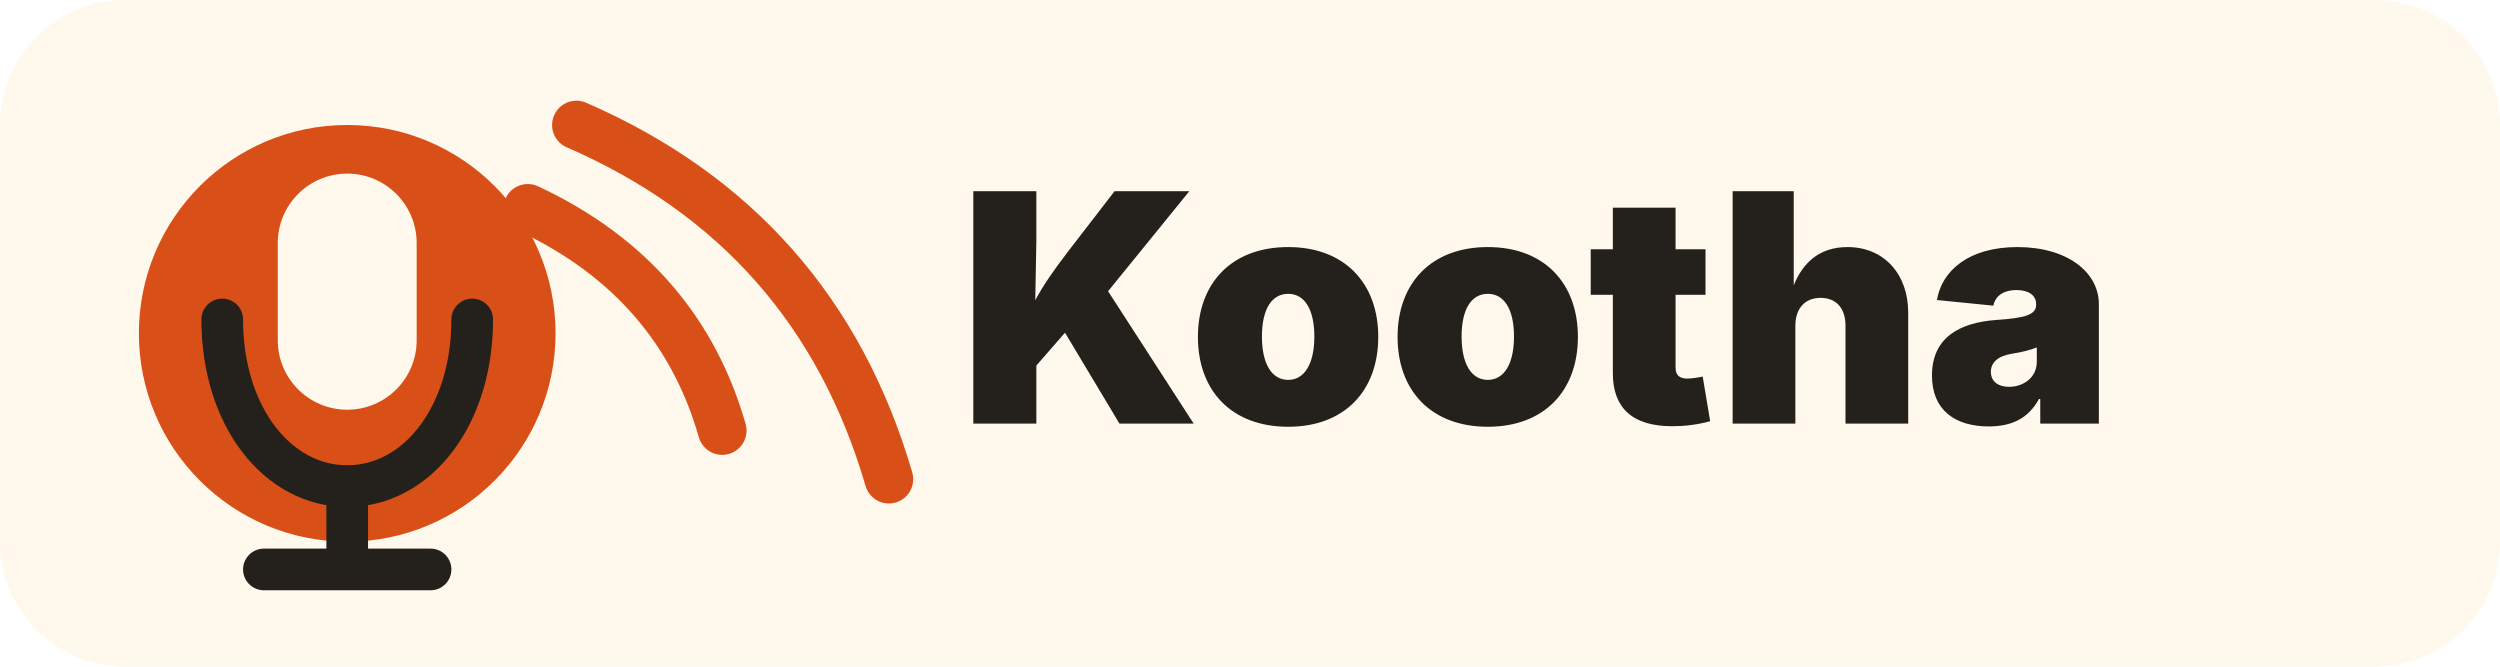
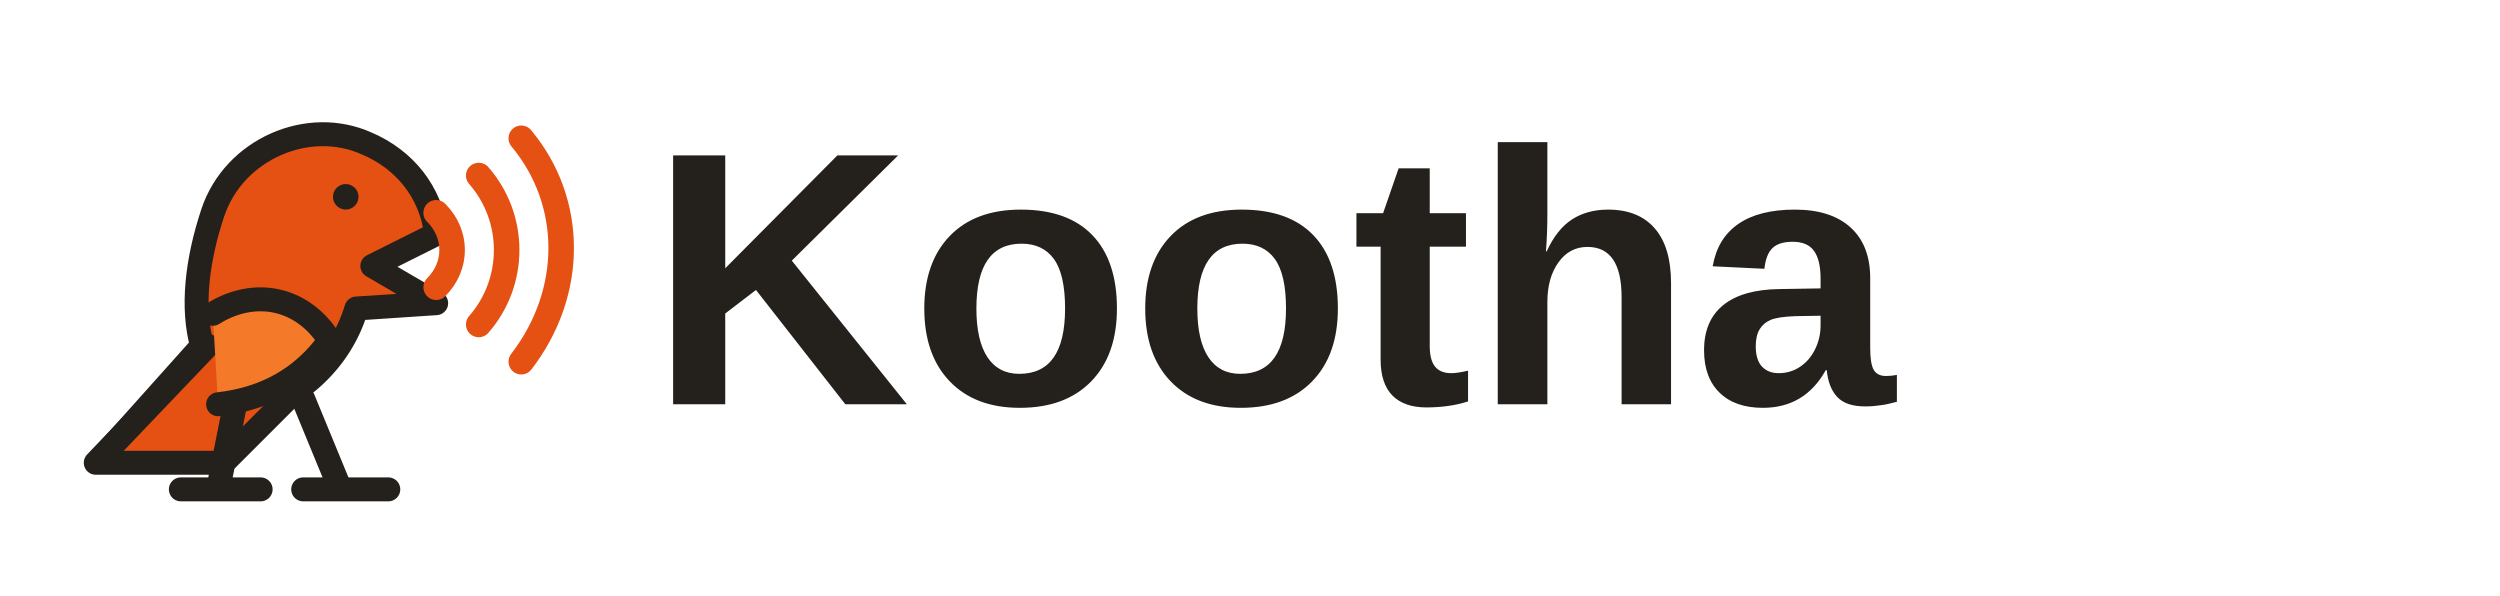
- <svg xmlns="http://www.w3.org/2000/svg" viewBox="0 0 360 96" role="img" aria-labelledby="title desc">
-   <rect width="360" height="96" rx="18" fill="#fff8ec" />
-   <circle cx="50" cy="48" r="30" fill="#d94f18" />
-   <rect x="40" y="25" width="20" height="34" rx="10" fill="#fff8ec" />
-   <path d="M32 46c0 14 8 24 18 24s18-10 18-24" fill="none" stroke="#24201c" stroke-width="6" stroke-linecap="round" />
-   <path d="M50 70v12M38 82h24" fill="none" stroke="#24201c" stroke-width="6" stroke-linecap="round" />
-   <path d="M76 30c15 7 24 18 28 32M83 18c23 10 38 27 45 51" fill="none" stroke="#d94f18" stroke-width="7" stroke-linecap="round" />
-   <text x="138" y="61" fill="#24201c" font-family="Inter, Arial, sans-serif" font-size="46" font-weight="900" letter-spacing="0">Kootha</text>
+ <svg xmlns="http://www.w3.org/2000/svg" viewBox="0 0 470 112" role="img" aria-labelledby="title desc">
+   <g transform="translate(4 8)">
+     <svg width="104" height="96" viewBox="0 0 104 96">
+       <g stroke="#24201c" stroke-width="4.5" stroke-linecap="round" stroke-linejoin="round">
+         <path fill="#e45113" d="M17 76 34 57c-2-7-1-16 2-25 4-12 18-18 29-13 7 3 12 9 13 17l-12 6 12 7-15 1c-3 10-11 17-21 20L35 76Z" />
+         <path fill="#e45113" d="M35 57 14 79h24l12-12" />
+         <path fill="#f47a2a" d="M36 51c8-5 17-3 22 5-5 7-12 11-21 12" />
+         <circle cx="61" cy="29" r="2.4" fill="#24201c" stroke="none" />
+         <path fill="none" d="M40 69 37 84M53 67l7 17M30 84h15M53 84h16" />
+       </g>
+       <g fill="none" stroke="#e45113" stroke-width="4.8" stroke-linecap="round">
+         <path d="M78 32c4 4 4 10 0 14" />
+         <path d="M86 25c7 8 7 20 0 28" />
+         <path d="M94 18c10 12 10 29 0 42" />
+       </g>
+     </svg>
+   </g>
+   <text x="122" y="76" fill="#24201c" font-family="Arial, sans-serif" font-size="68" font-weight="800" letter-spacing="0">Kootha</text>
</svg>
